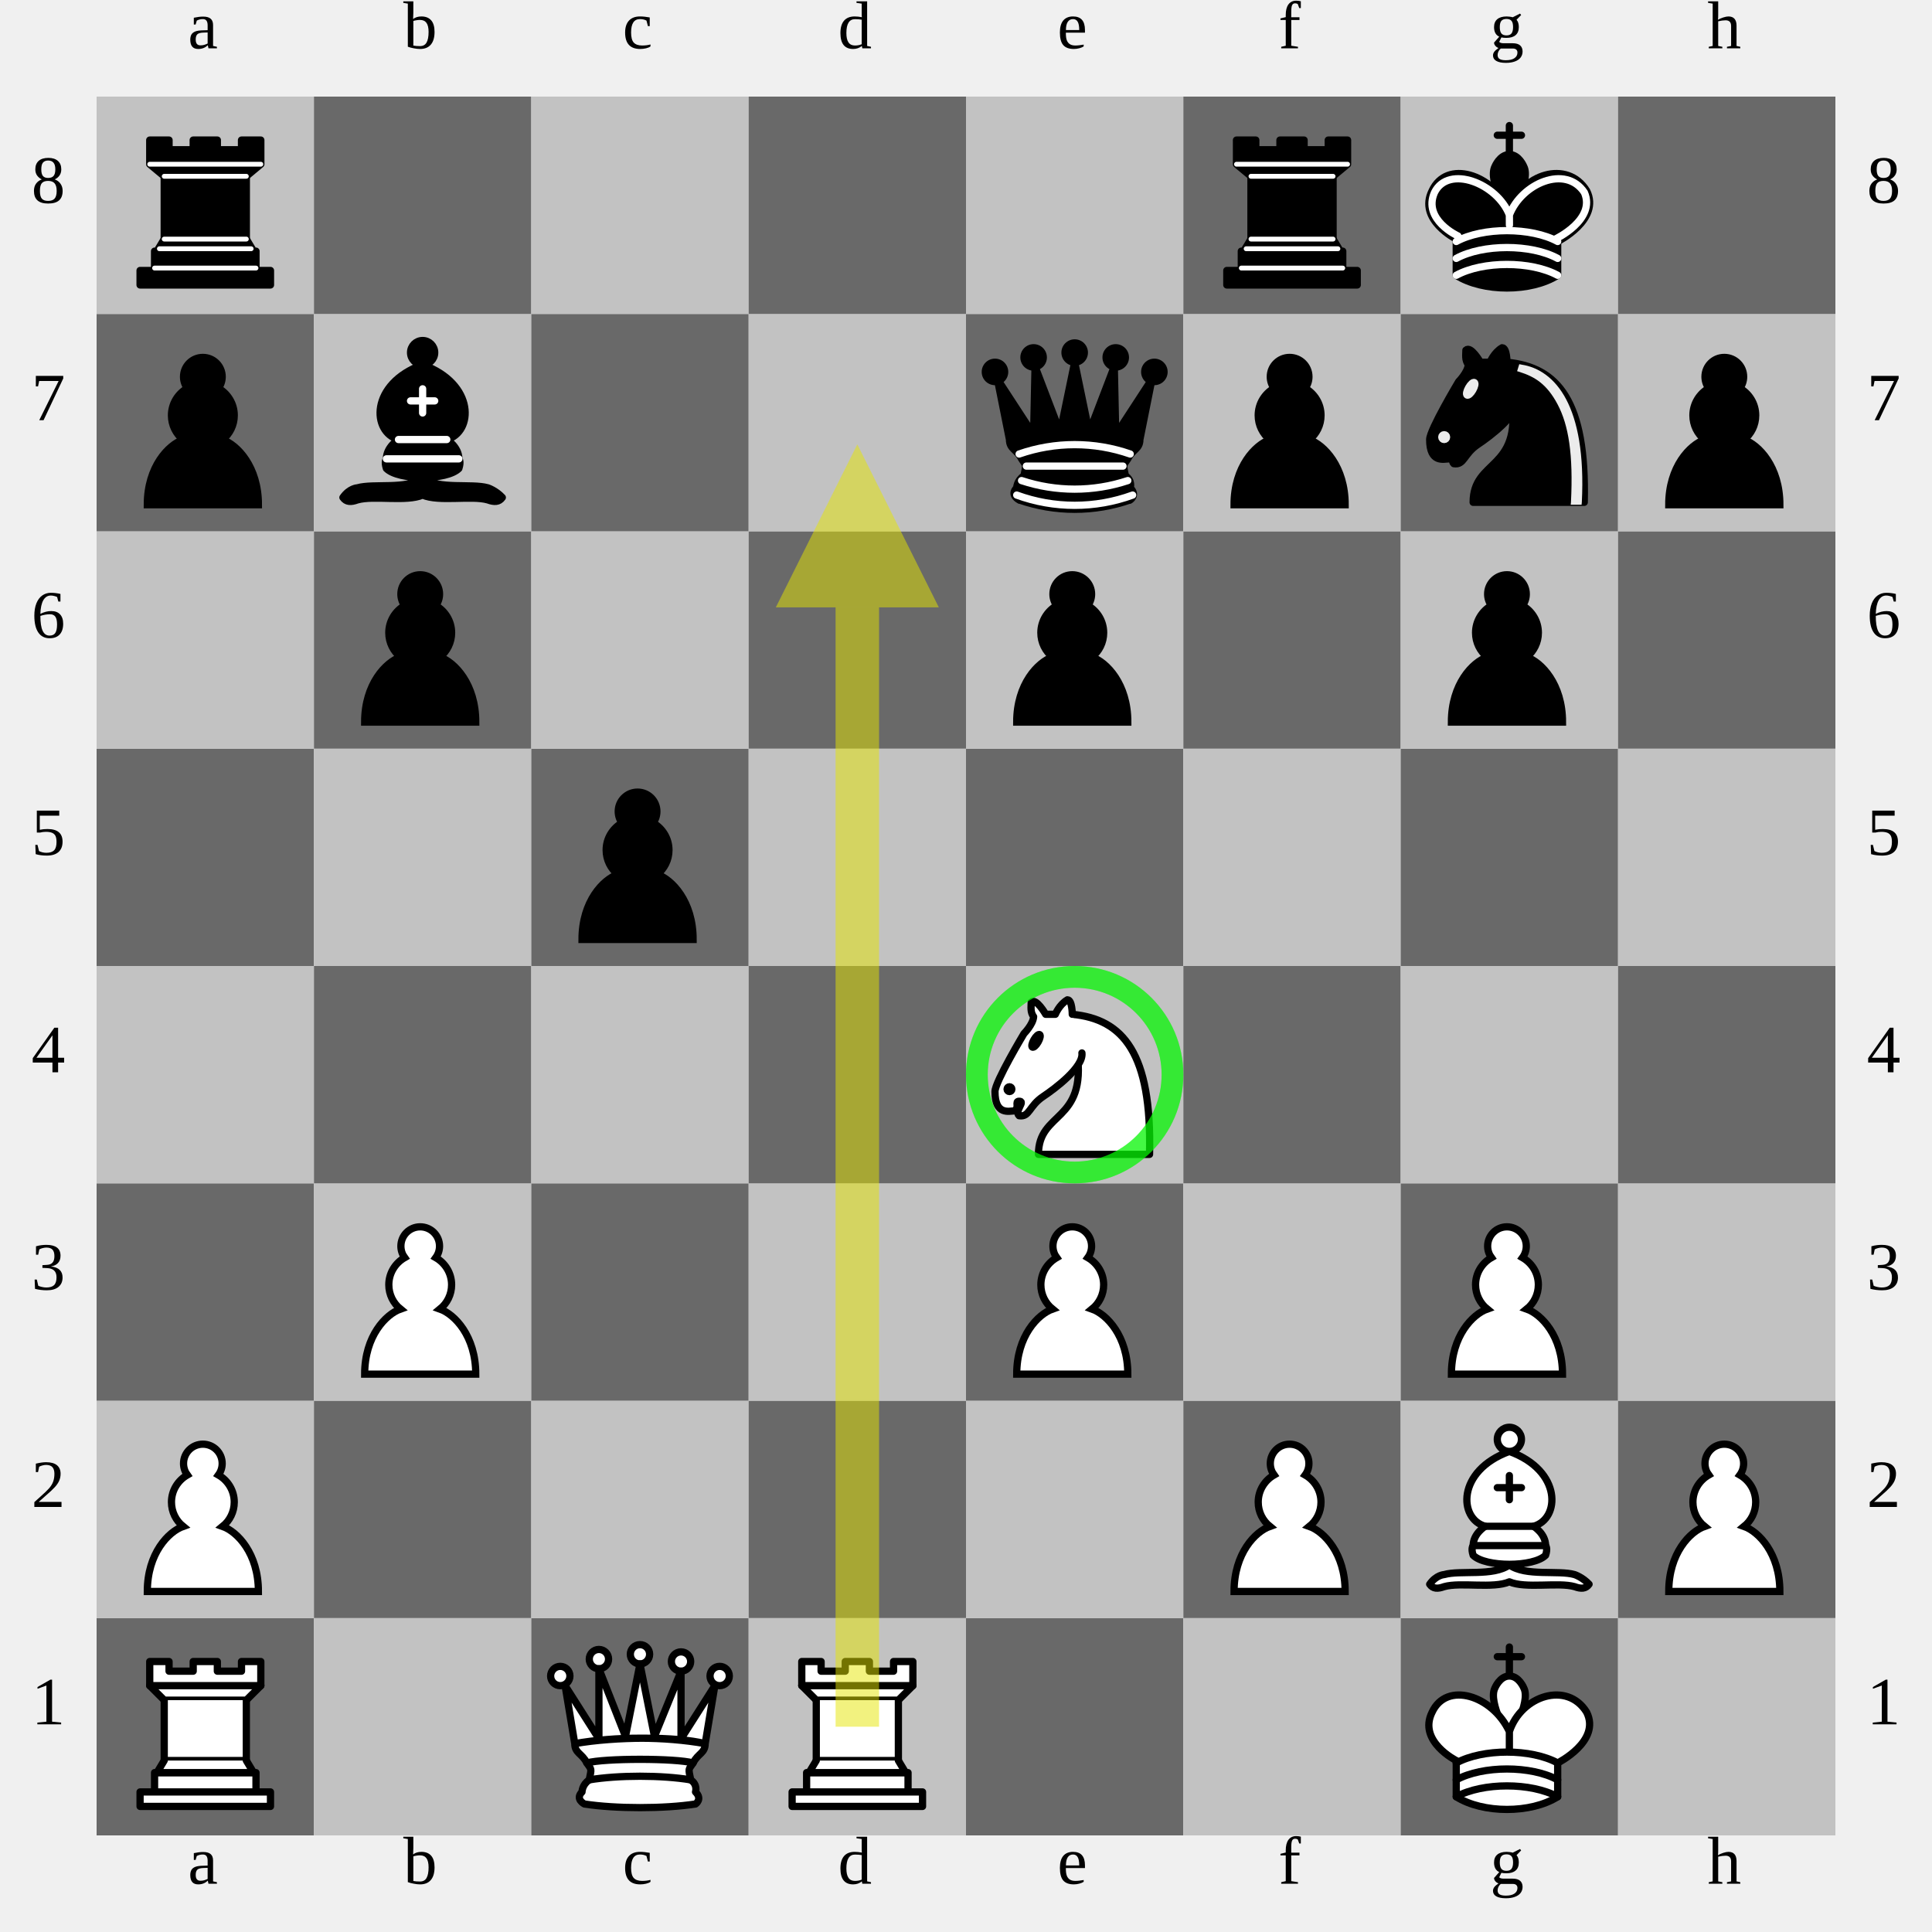
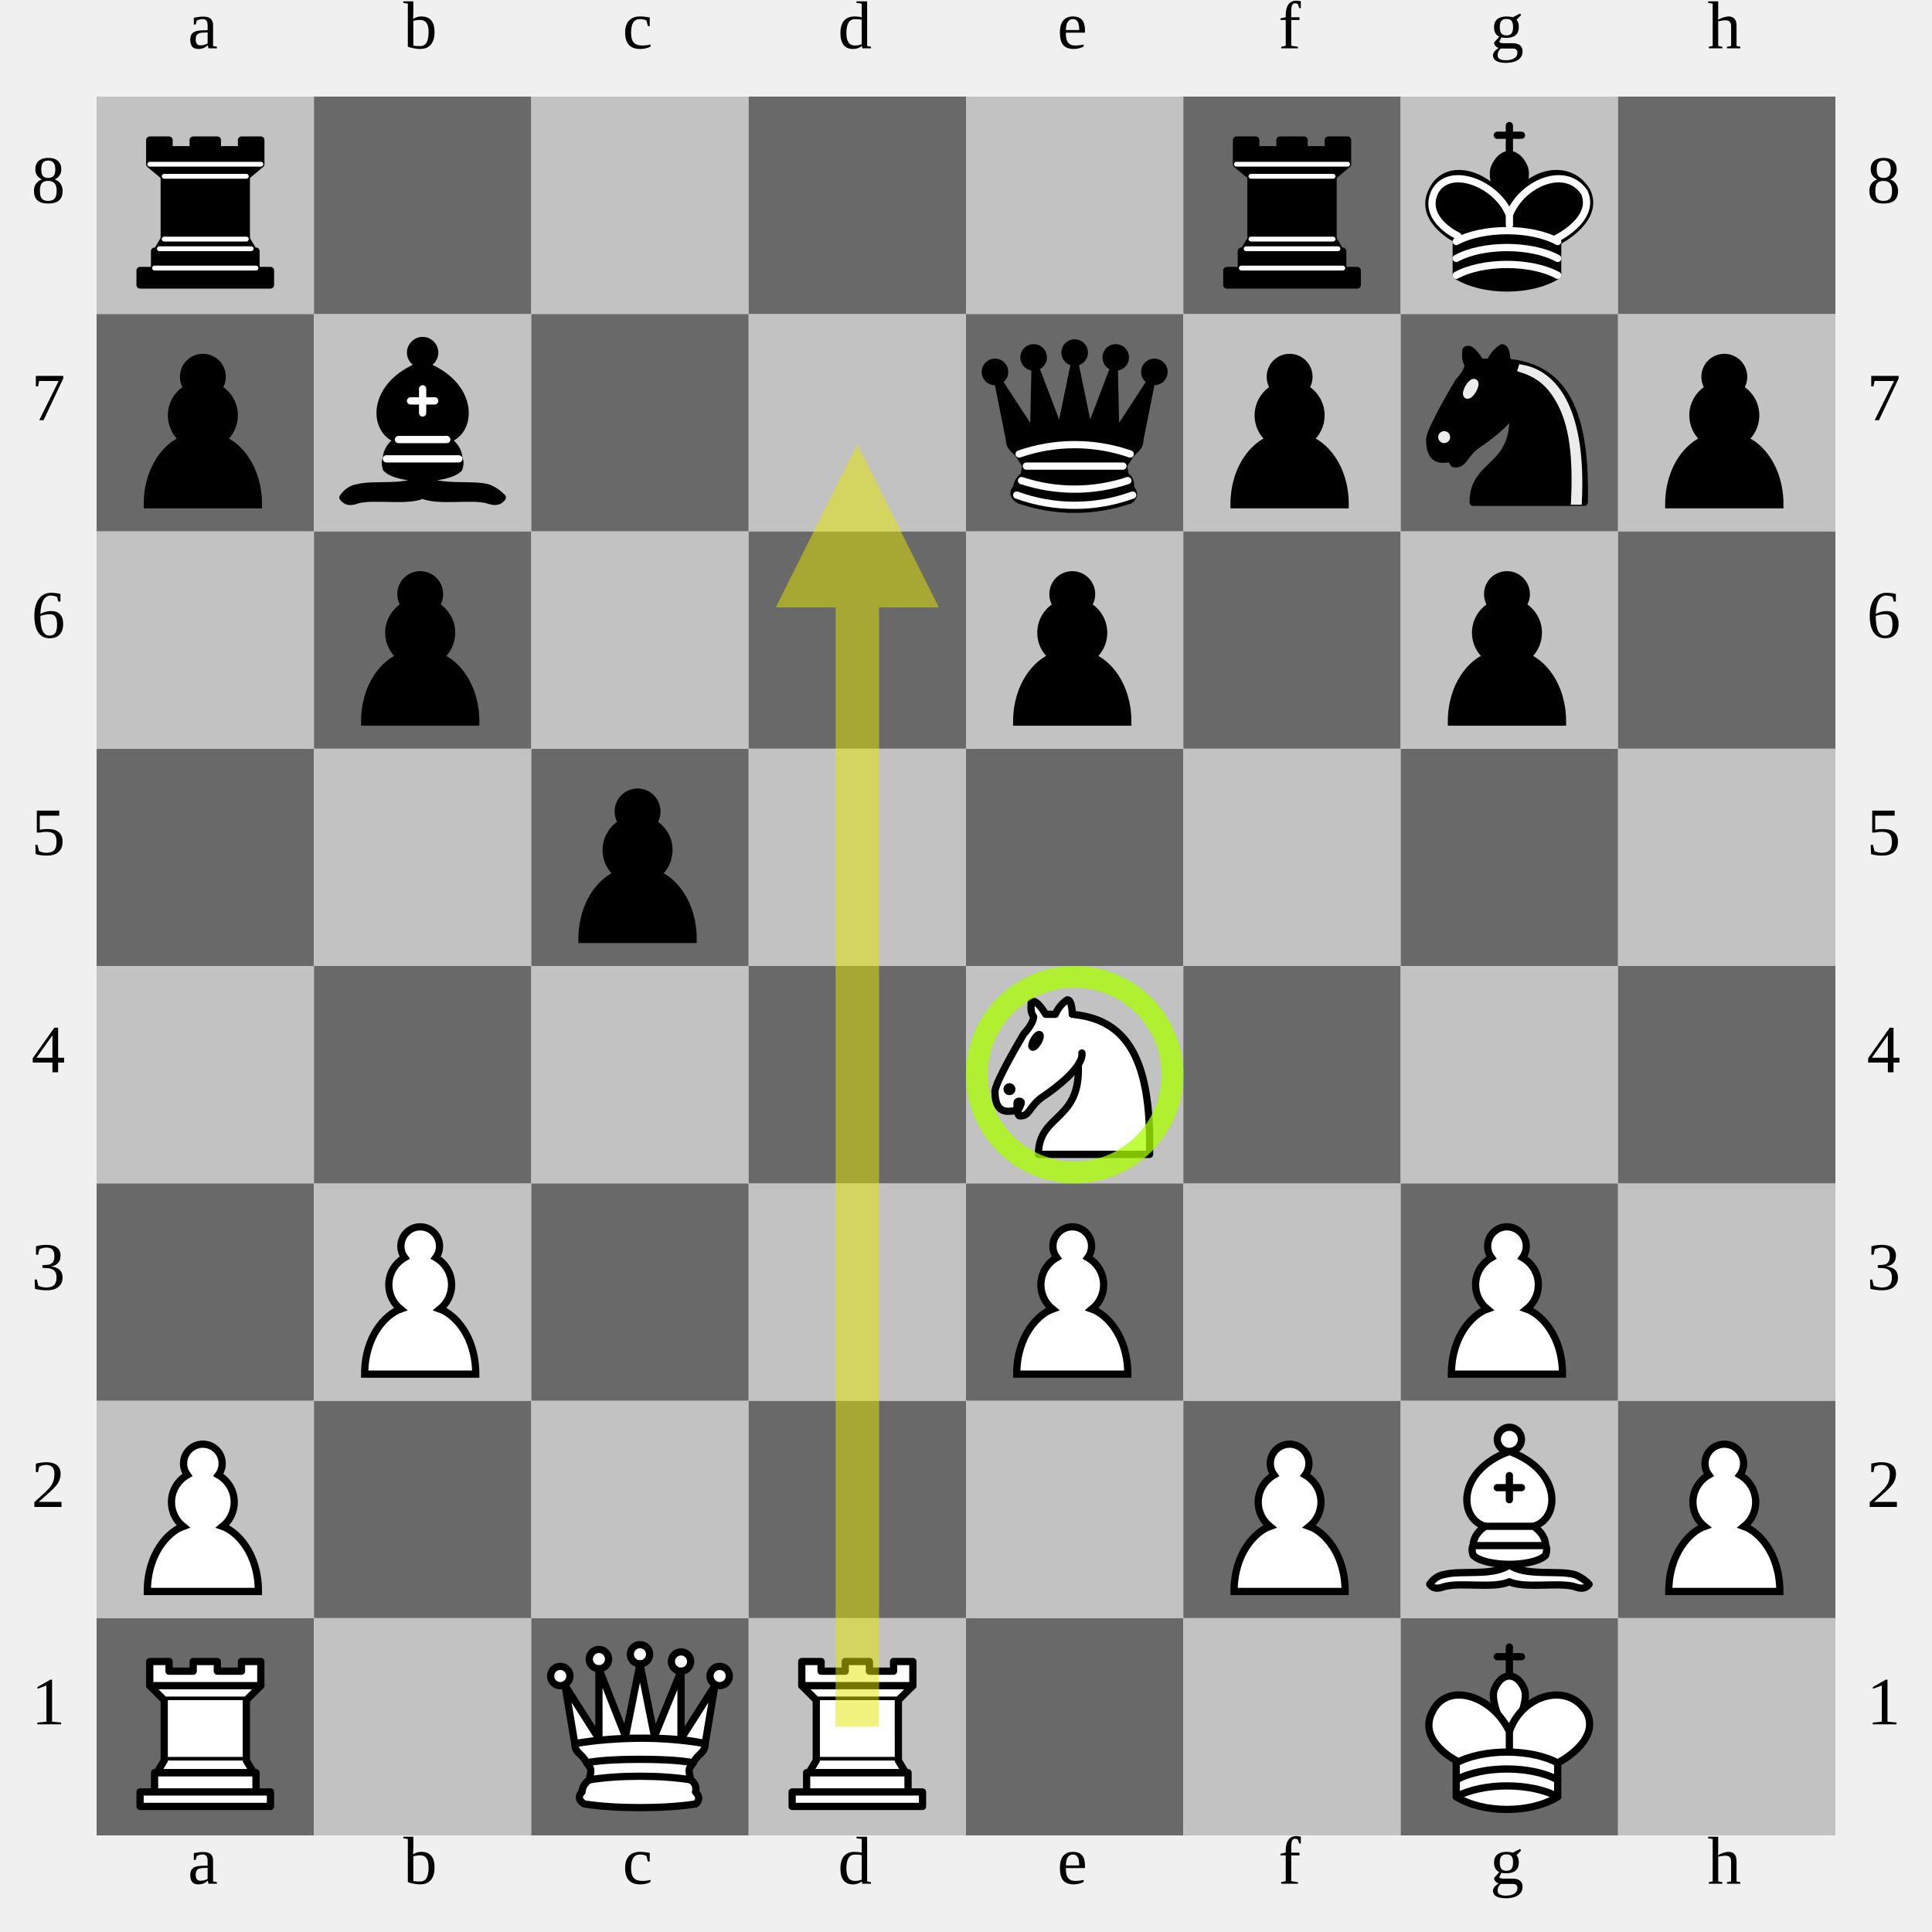
<svg xmlns="http://www.w3.org/2000/svg" xmlns:xlink="http://www.w3.org/1999/xlink" version="1.1" viewBox="0 0 400 400">
  <defs>
    <g class="white pawn" id="white-pawn">
      <path d="M22 9c-2.21 0-4 1.79-4 4 0 .89.29 1.71.78 2.38-1.95 1.12-3.28 3.21-3.28 5.62 0 2.03.94 3.84 2.41 5.03-3 1.06-7.41 5.55-7.41 13.47h23c0-7.92-4.41-12.41-7.41-13.47 1.47-1.19 2.41-3 2.41-5.03 0-2.41-1.33-4.5-3.28-5.62.49-.67.78-1.49.78-2.38 0-2.21-1.79-4-4-4z" fill="#fff" stroke="#000" stroke-linecap="round" stroke-width="1.5" />
    </g>
    <g class="white knight" fill="none" fill-rule="evenodd" id="white-knight" stroke="#000" stroke-linecap="round" stroke-linejoin="round" stroke-width="1.5">
      <path d="M 22,10 C 32.5,11 38.5,18 38,39 L 15,39 C 15,30 25,32.5 23,18" style="fill:#ffffff; stroke:#000000;" />
      <path d="M 24,18 C 24.38,20.91 18.45,25.37 16,27 C 13,29 13.18,31.34 11,31 C 9.958,30.06 12.41,27.96 11,28 C 10,28 11.19,29.23 10,30 C 9,30 5.997,31 6,26 C 6,24 12,14 12,14 C 12,14 13.89,12.1 14,10.5 C 13.27,9.506 13.5,8.5 13.5,7.5 C 14.5,6.5 16.5,10 16.5,10 L 18.5,10 C 18.5,10 19.28,8.008 21,7 C 22,7 22,10 22,10" style="fill:#ffffff; stroke:#000000;" />
      <path d="M 9.5 25.5 A 0.5 0.5 0 1 1 8.5,25.5 A 0.5 0.5 0 1 1 9.5 25.5 z" style="fill:#000000; stroke:#000000;" />
      <path d="M 15 15.5 A 0.5 1.5 0 1 1 14,15.5 A 0.5 1.5 0 1 1 15 15.5 z" style="fill:#000000; stroke:#000000;" transform="matrix(0.866,0.5,-0.5,0.866,9.693,-5.173)" />
    </g>
    <g class="white bishop" fill="none" fill-rule="evenodd" id="white-bishop" stroke="#000" stroke-linecap="round" stroke-linejoin="round" stroke-width="1.5">
      <g fill="#fff" stroke-linecap="butt">
        <path d="M9 36c3.39-.97 10.11.43 13.5-2 3.39 2.43 10.11 1.03 13.5 2 0 0 1.65.54 3 2-.68.97-1.65.99-3 .5-3.39-.97-10.11.46-13.5-1-3.39 1.46-10.11.03-13.5 1-1.354.49-2.323.47-3-.5 1.354-1.94 3-2 3-2zM15 32c2.5 2.5 12.5 2.5 15 0 .5-1.5 0-2 0-2 0-2.5-2.5-4-2.5-4 5.5-1.5 6-11.5-5-15.5-11 4-10.5 14-5 15.5 0 0-2.5 1.5-2.5 4 0 0-.5.5 0 2zM25 8a2.5 2.5 0 1 1-5 0 2.5 2.5 0 1 1 5 0z" />
      </g>
      <path d="M17.5 26h10M15 30h15m-7.5-14.5v5M20 18h5" stroke-linejoin="miter" />
    </g>
    <g class="white rook" fill="#fff" fill-rule="evenodd" id="white-rook" stroke="#000" stroke-linecap="round" stroke-linejoin="round" stroke-width="1.5">
      <path d="M9 39h27v-3H9v3zM12 36v-4h21v4H12zM11 14V9h4v2h5V9h5v2h5V9h4v5" stroke-linecap="butt" />
      <path d="M34 14l-3 3H14l-3-3" />
      <path d="M31 17v12.5H14V17" stroke-linecap="butt" stroke-linejoin="miter" />
      <path d="M31 29.5l1.5 2.5h-20l1.5-2.5" />
      <path d="M11 14h23" fill="none" stroke-linejoin="miter" />
    </g>
    <g class="white queen" fill="#fff" fill-rule="evenodd" id="white-queen" stroke="#000" stroke-linecap="round" stroke-linejoin="round" stroke-width="1.5">
      <path d="M8 12a2 2 0 1 1-4 0 2 2 0 1 1 4 0zM24.5 7.5a2 2 0 1 1-4 0 2 2 0 1 1 4 0zM41 12a2 2 0 1 1-4 0 2 2 0 1 1 4 0zM16 8.5a2 2 0 1 1-4 0 2 2 0 1 1 4 0zM33 9a2 2 0 1 1-4 0 2 2 0 1 1 4 0z" />
      <path d="M9 26c8.5-1.5 21-1.5 27 0l2-12-7 11V11l-5.5 13.5-3-15-3 15-5.5-14V25L7 14l2 12zM9 26c0 2 1.5 2 2.5 4 1 1.5 1 1 .5 3.5-1.5 1-1.5 2.5-1.5 2.5-1.5 1.5.5 2.5.5 2.5 6.5 1 16.5 1 23 0 0 0 1.5-1 0-2.5 0 0 .5-1.5-1-2.5-.5-2.5-.5-2 .5-3.5 1-2 2.5-2 2.5-4-8.5-1.5-18.5-1.5-27 0z" stroke-linecap="butt" />
      <path d="M11.5 30c3.5-1 18.5-1 22 0M12 33.5c6-1 15-1 21 0" fill="none" />
    </g>
    <g class="white king" fill="none" fill-rule="evenodd" id="white-king" stroke="#000" stroke-linecap="round" stroke-linejoin="round" stroke-width="1.5">
      <path d="M22.5 11.63V6M20 8h5" stroke-linejoin="miter" />
      <path d="M22.5 25s4.5-7.5 3-10.5c0 0-1-2.5-3-2.5s-3 2.5-3 2.5c-1.5 3 3 10.5 3 10.5" fill="#fff" stroke-linecap="butt" stroke-linejoin="miter" />
      <path d="M11.5 37c5.5 3.5 15.5 3.5 21 0v-7s9-4.5 6-10.5c-4-6.5-13.5-3.5-16 4V27v-3.5c-3.5-7.5-13-10.5-16-4-3 6 5 10 5 10V37z" fill="#fff" />
      <path d="M11.5 30c5.5-3 15.5-3 21 0m-21 3.5c5.5-3 15.5-3 21 0m-21 3.5c5.5-3 15.5-3 21 0" />
    </g>
    <g class="black pawn" id="black-pawn">
      <path d="M22 9c-2.21 0-4 1.79-4 4 0 .89.29 1.71.78 2.38-1.95 1.12-3.28 3.21-3.28 5.62 0 2.03.94 3.84 2.41 5.03-3 1.06-7.41 5.55-7.41 13.47h23c0-7.92-4.41-12.41-7.41-13.47 1.47-1.19 2.41-3 2.41-5.03 0-2.41-1.33-4.5-3.28-5.62.49-.67.78-1.49.78-2.38 0-2.21-1.79-4-4-4z" stroke="#000" stroke-linecap="round" stroke-width="1.5" />
    </g>
    <g class="black knight" fill="none" fill-rule="evenodd" id="black-knight" stroke="#000" stroke-linecap="round" stroke-linejoin="round" stroke-width="1.5">
      <path d="M 22,10 C 32.5,11 38.5,18 38,39 L 15,39 C 15,30 25,32.5 23,18" style="fill:#000000; stroke:#000000;" />
      <path d="M 24,18 C 24.38,20.91 18.45,25.37 16,27 C 13,29 13.18,31.34 11,31 C 9.958,30.06 12.41,27.96 11,28 C 10,28 11.19,29.23 10,30 C 9,30 5.997,31 6,26 C 6,24 12,14 12,14 C 12,14 13.89,12.1 14,10.5 C 13.27,9.506 13.5,8.5 13.5,7.5 C 14.5,6.5 16.5,10 16.5,10 L 18.5,10 C 18.5,10 19.28,8.008 21,7 C 22,7 22,10 22,10" style="fill:#000000; stroke:#000000;" />
      <path d="M 9.5 25.5 A 0.5 0.5 0 1 1 8.5,25.5 A 0.5 0.5 0 1 1 9.5 25.5 z" style="fill:#ececec; stroke:#ececec;" />
      <path d="M 15 15.5 A 0.5 1.5 0 1 1 14,15.5 A 0.5 1.5 0 1 1 15 15.5 z" style="fill:#ececec; stroke:#ececec;" transform="matrix(0.866,0.5,-0.5,0.866,9.693,-5.173)" />
      <path d="M 24.55,10.4 L 24.1,11.85 L 24.6,12 C 27.75,13 30.25,14.49 32.5,18.75 C 34.75,23.01 35.75,29.06 35.25,39 L 35.2,39.5 L 37.45,39.5 L 37.5,39 C 38,28.94 36.62,22.15 34.25,17.66 C 31.88,13.17 28.46,11.02 25.06,10.5 L 24.55,10.4 z " style="fill:#ececec; stroke:none;" />
    </g>
    <g class="black bishop" fill="none" fill-rule="evenodd" id="black-bishop" stroke="#000" stroke-linecap="round" stroke-linejoin="round" stroke-width="1.5">
      <path d="M9 36c3.39-.97 10.11.43 13.5-2 3.39 2.43 10.11 1.03 13.5 2 0 0 1.65.54 3 2-.68.97-1.65.99-3 .5-3.39-.97-10.11.46-13.5-1-3.39 1.46-10.11.03-13.5 1-1.354.49-2.323.47-3-.5 1.354-1.94 3-2 3-2zm6-4c2.5 2.5 12.5 2.5 15 0 .5-1.5 0-2 0-2 0-2.5-2.5-4-2.5-4 5.5-1.5 6-11.5-5-15.5-11 4-10.5 14-5 15.5 0 0-2.5 1.5-2.5 4 0 0-.5.5 0 2zM25 8a2.5 2.5 0 1 1-5 0 2.5 2.5 0 1 1 5 0z" fill="#000" stroke-linecap="butt" />
      <path d="M17.5 26h10M15 30h15m-7.5-14.5v5M20 18h5" stroke="#fff" stroke-linejoin="miter" />
    </g>
    <g class="black rook" fill="#000" fill-rule="evenodd" id="black-rook" stroke="#000" stroke-linecap="round" stroke-linejoin="round" stroke-width="1.5">
      <path d="M9 39h27v-3H9v3zM12.5 32l1.5-2.5h17l1.5 2.5h-20zM12 36v-4h21v4H12z" stroke-linecap="butt" />
      <path d="M14 29.5v-13h17v13H14z" stroke-linecap="butt" stroke-linejoin="miter" />
      <path d="M14 16.5L11 14h23l-3 2.5H14zM11 14V9h4v2h5V9h5v2h5V9h4v5H11z" stroke-linecap="butt" />
      <path d="M12 35.5h21M13 31.5h19M14 29.5h17M14 16.5h17M11 14h23" fill="none" stroke="#fff" stroke-linejoin="miter" stroke-width="1" />
    </g>
    <g class="black queen" fill="#000" fill-rule="evenodd" id="black-queen" stroke="#000" stroke-linecap="round" stroke-linejoin="round" stroke-width="1.5">
      <g fill="#000" stroke="none">
        <circle cx="6" cy="12" r="2.75" />
        <circle cx="14" cy="9" r="2.75" />
        <circle cx="22.5" cy="8" r="2.75" />
        <circle cx="31" cy="9" r="2.75" />
        <circle cx="39" cy="12" r="2.75" />
      </g>
      <path d="M9 26c8.5-1.5 21-1.5 27 0l2.5-12.5L31 25l-.3-14.1-5.2 13.6-3-14.5-3 14.5-5.2-13.6L14 25 6.5 13.5 9 26zM9 26c0 2 1.5 2 2.5 4 1 1.5 1 1 .5 3.5-1.5 1-1.5 2.5-1.5 2.5-1.5 1.5.5 2.5.5 2.5 6.5 1 16.5 1 23 0 0 0 1.5-1 0-2.5 0 0 .5-1.5-1-2.5-.5-2.5-.5-2 .5-3.5 1-2 2.5-2 2.5-4-8.5-1.5-18.5-1.5-27 0z" stroke-linecap="butt" />
      <path d="M11 38.5a35 35 1 0 0 23 0" fill="none" stroke-linecap="butt" />
      <path d="M11 29a35 35 1 0 1 23 0M12.5 31.5h20M11.5 34.5a35 35 1 0 0 22 0M10.5 37.5a35 35 1 0 0 24 0" fill="none" stroke="#fff" />
    </g>
    <g class="black king" fill="none" fill-rule="evenodd" id="black-king" stroke="#000" stroke-linecap="round" stroke-linejoin="round" stroke-width="1.5">
      <path d="M22.5 11.63V6" stroke-linejoin="miter" />
      <path d="M22.5 25s4.5-7.5 3-10.5c0 0-1-2.5-3-2.5s-3 2.5-3 2.5c-1.5 3 3 10.5 3 10.5" fill="#000" stroke-linecap="butt" stroke-linejoin="miter" />
      <path d="M11.5 37c5.5 3.5 15.5 3.5 21 0v-7s9-4.5 6-10.5c-4-6.5-13.5-3.5-16 4V27v-3.5c-3.5-7.5-13-10.5-16-4-3 6 5 10 5 10V37z" fill="#000" />
      <path d="M20 8h5" stroke-linejoin="miter" />
      <path d="M32 29.5s8.5-4 6.03-9.65C34.15 14 25 18 22.5 24.5l.01 2.1-.01-2.1C20 18 9.906 14 6.997 19.85c-2.497 5.65 4.853 9 4.853 9M11.5 30c5.5-3 15.5-3 21 0m-21 3.5c5.5-3 15.5-3 21 0m-21 3.5c5.5-3 15.5-3 21 0" stroke="#fff" />
    </g>
  </defs>
  <rect class="square dark a1" fill="#696969" height="45" stroke="none" width="45" x="20" y="335" />
  <use transform="translate(20, 335)" xlink:href="#white-rook" />
  <rect class="square light b1" fill="#c2c2c2" height="45" stroke="none" width="45" x="65" y="335" />
  <rect class="square dark c1" fill="#696969" height="45" stroke="none" width="45" x="110" y="335" />
  <use transform="translate(110, 335)" xlink:href="#white-queen" />
  <rect class="square light d1" fill="#c2c2c2" height="45" stroke="none" width="45" x="155" y="335" />
  <use transform="translate(155, 335)" xlink:href="#white-rook" />
  <rect class="square dark e1" fill="#696969" height="45" stroke="none" width="45" x="200" y="335" />
  <rect class="square light f1" fill="#c2c2c2" height="45" stroke="none" width="45" x="245" y="335" />
  <rect class="square dark g1" fill="#696969" height="45" stroke="none" width="45" x="290" y="335" />
  <use transform="translate(290, 335)" xlink:href="#white-king" />
  <rect class="square light h1" fill="#c2c2c2" height="45" stroke="none" width="45" x="335" y="335" />
  <rect class="square light a2" fill="#c2c2c2" height="45" stroke="none" width="45" x="20" y="290" />
  <use transform="translate(20, 290)" xlink:href="#white-pawn" />
  <rect class="square dark b2" fill="#696969" height="45" stroke="none" width="45" x="65" y="290" />
  <rect class="square light c2" fill="#c2c2c2" height="45" stroke="none" width="45" x="110" y="290" />
  <rect class="square dark d2" fill="#696969" height="45" stroke="none" width="45" x="155" y="290" />
  <rect class="square light e2" fill="#c2c2c2" height="45" stroke="none" width="45" x="200" y="290" />
  <rect class="square dark f2" fill="#696969" height="45" stroke="none" width="45" x="245" y="290" />
  <use transform="translate(245, 290)" xlink:href="#white-pawn" />
  <rect class="square light g2" fill="#c2c2c2" height="45" stroke="none" width="45" x="290" y="290" />
  <use transform="translate(290, 290)" xlink:href="#white-bishop" />
  <rect class="square dark h2" fill="#696969" height="45" stroke="none" width="45" x="335" y="290" />
  <use transform="translate(335, 290)" xlink:href="#white-pawn" />
  <rect class="square dark a3" fill="#696969" height="45" stroke="none" width="45" x="20" y="245" />
  <rect class="square light b3" fill="#c2c2c2" height="45" stroke="none" width="45" x="65" y="245" />
  <use transform="translate(65, 245)" xlink:href="#white-pawn" />
  <rect class="square dark c3" fill="#696969" height="45" stroke="none" width="45" x="110" y="245" />
  <rect class="square light d3" fill="#c2c2c2" height="45" stroke="none" width="45" x="155" y="245" />
  <rect class="square dark e3" fill="#696969" height="45" stroke="none" width="45" x="200" y="245" />
  <use transform="translate(200, 245)" xlink:href="#white-pawn" />
  <rect class="square light f3" fill="#c2c2c2" height="45" stroke="none" width="45" x="245" y="245" />
  <rect class="square dark g3" fill="#696969" height="45" stroke="none" width="45" x="290" y="245" />
  <use transform="translate(290, 245)" xlink:href="#white-pawn" />
  <rect class="square light h3" fill="#c2c2c2" height="45" stroke="none" width="45" x="335" y="245" />
  <rect class="square light a4" fill="#c2c2c2" height="45" stroke="none" width="45" x="20" y="200" />
  <rect class="square dark b4" fill="#696969" height="45" stroke="none" width="45" x="65" y="200" />
  <rect class="square light c4" fill="#c2c2c2" height="45" stroke="none" width="45" x="110" y="200" />
  <rect class="square dark d4" fill="#696969" height="45" stroke="none" width="45" x="155" y="200" />
  <rect class="square light e4" fill="#c2c2c2" height="45" stroke="none" width="45" x="200" y="200" />
  <use transform="translate(200, 200)" xlink:href="#white-knight" />
  <rect class="square dark f4" fill="#696969" height="45" stroke="none" width="45" x="245" y="200" />
  <rect class="square light g4" fill="#c2c2c2" height="45" stroke="none" width="45" x="290" y="200" />
  <rect class="square dark h4" fill="#696969" height="45" stroke="none" width="45" x="335" y="200" />
  <rect class="square dark a5" fill="#696969" height="45" stroke="none" width="45" x="20" y="155" />
  <rect class="square light b5" fill="#c2c2c2" height="45" stroke="none" width="45" x="65" y="155" />
  <rect class="square dark c5" fill="#696969" height="45" stroke="none" width="45" x="110" y="155" />
  <use transform="translate(110, 155)" xlink:href="#black-pawn" />
  <rect class="square light d5" fill="#c2c2c2" height="45" stroke="none" width="45" x="155" y="155" />
  <rect class="square dark e5" fill="#696969" height="45" stroke="none" width="45" x="200" y="155" />
  <rect class="square light f5" fill="#c2c2c2" height="45" stroke="none" width="45" x="245" y="155" />
  <rect class="square dark g5" fill="#696969" height="45" stroke="none" width="45" x="290" y="155" />
  <rect class="square light h5" fill="#c2c2c2" height="45" stroke="none" width="45" x="335" y="155" />
  <rect class="square light a6" fill="#c2c2c2" height="45" stroke="none" width="45" x="20" y="110" />
  <rect class="square dark b6" fill="#696969" height="45" stroke="none" width="45" x="65" y="110" />
  <use transform="translate(65, 110)" xlink:href="#black-pawn" />
  <rect class="square light c6" fill="#c2c2c2" height="45" stroke="none" width="45" x="110" y="110" />
  <rect class="square dark d6" fill="#696969" height="45" stroke="none" width="45" x="155" y="110" />
  <rect class="square light e6" fill="#c2c2c2" height="45" stroke="none" width="45" x="200" y="110" />
  <use transform="translate(200, 110)" xlink:href="#black-pawn" />
  <rect class="square dark f6" fill="#696969" height="45" stroke="none" width="45" x="245" y="110" />
  <rect class="square light g6" fill="#c2c2c2" height="45" stroke="none" width="45" x="290" y="110" />
  <use transform="translate(290, 110)" xlink:href="#black-pawn" />
  <rect class="square dark h6" fill="#696969" height="45" stroke="none" width="45" x="335" y="110" />
  <rect class="square dark a7" fill="#696969" height="45" stroke="none" width="45" x="20" y="65" />
  <use transform="translate(20, 65)" xlink:href="#black-pawn" />
  <rect class="square light b7" fill="#c2c2c2" height="45" stroke="none" width="45" x="65" y="65" />
  <use transform="translate(65, 65)" xlink:href="#black-bishop" />
  <rect class="square dark c7" fill="#696969" height="45" stroke="none" width="45" x="110" y="65" />
  <rect class="square light d7" fill="#c2c2c2" height="45" stroke="none" width="45" x="155" y="65" />
  <rect class="square dark e7" fill="#696969" height="45" stroke="none" width="45" x="200" y="65" />
  <use transform="translate(200, 65)" xlink:href="#black-queen" />
  <rect class="square light f7" fill="#c2c2c2" height="45" stroke="none" width="45" x="245" y="65" />
  <use transform="translate(245, 65)" xlink:href="#black-pawn" />
  <rect class="square dark g7" fill="#696969" height="45" stroke="none" width="45" x="290" y="65" />
  <use transform="translate(290, 65)" xlink:href="#black-knight" />
  <rect class="square light h7" fill="#c2c2c2" height="45" stroke="none" width="45" x="335" y="65" />
  <use transform="translate(335, 65)" xlink:href="#black-pawn" />
  <rect class="square light a8" fill="#c2c2c2" height="45" stroke="none" width="45" x="20" y="20" />
  <use transform="translate(20, 20)" xlink:href="#black-rook" />
  <rect class="square dark b8" fill="#696969" height="45" stroke="none" width="45" x="65" y="20" />
  <rect class="square light c8" fill="#c2c2c2" height="45" stroke="none" width="45" x="110" y="20" />
  <rect class="square dark d8" fill="#696969" height="45" stroke="none" width="45" x="155" y="20" />
  <rect class="square light e8" fill="#c2c2c2" height="45" stroke="none" width="45" x="200" y="20" />
  <rect class="square dark f8" fill="#696969" height="45" stroke="none" width="45" x="245" y="20" />
  <use transform="translate(245, 20)" xlink:href="#black-rook" />
  <rect class="square light g8" fill="#c2c2c2" height="45" stroke="none" width="45" x="290" y="20" />
  <use transform="translate(290, 20)" xlink:href="#black-king" />
  <rect class="square dark h8" fill="#696969" height="45" stroke="none" width="45" x="335" y="20" />
  <text alignment-baseline="middle" font-size="14" text-anchor="middle" x="42" y="10">a</text>
  <text alignment-baseline="middle" font-size="14" text-anchor="middle" x="42" y="390">a</text>
  <text alignment-baseline="middle" font-size="14" text-anchor="middle" x="87" y="10">b</text>
  <text alignment-baseline="middle" font-size="14" text-anchor="middle" x="87" y="390">b</text>
  <text alignment-baseline="middle" font-size="14" text-anchor="middle" x="132" y="10">c</text>
  <text alignment-baseline="middle" font-size="14" text-anchor="middle" x="132" y="390">c</text>
  <text alignment-baseline="middle" font-size="14" text-anchor="middle" x="177" y="10">d</text>
  <text alignment-baseline="middle" font-size="14" text-anchor="middle" x="177" y="390">d</text>
  <text alignment-baseline="middle" font-size="14" text-anchor="middle" x="222" y="10">e</text>
  <text alignment-baseline="middle" font-size="14" text-anchor="middle" x="222" y="390">e</text>
  <text alignment-baseline="middle" font-size="14" text-anchor="middle" x="267" y="10">f</text>
  <text alignment-baseline="middle" font-size="14" text-anchor="middle" x="267" y="390">f</text>
  <text alignment-baseline="middle" font-size="14" text-anchor="middle" x="312" y="10">g</text>
  <text alignment-baseline="middle" font-size="14" text-anchor="middle" x="312" y="390">g</text>
  <text alignment-baseline="middle" font-size="14" text-anchor="middle" x="357" y="10">h</text>
  <text alignment-baseline="middle" font-size="14" text-anchor="middle" x="357" y="390">h</text>
  <text alignment-baseline="middle" font-size="14" text-anchor="middle" x="10" y="357">1</text>
  <text alignment-baseline="middle" font-size="14" text-anchor="middle" x="390" y="357">1</text>
  <text alignment-baseline="middle" font-size="14" text-anchor="middle" x="10" y="312">2</text>
  <text alignment-baseline="middle" font-size="14" text-anchor="middle" x="390" y="312">2</text>
  <text alignment-baseline="middle" font-size="14" text-anchor="middle" x="10" y="267">3</text>
  <text alignment-baseline="middle" font-size="14" text-anchor="middle" x="390" y="267">3</text>
  <text alignment-baseline="middle" font-size="14" text-anchor="middle" x="10" y="222">4</text>
  <text alignment-baseline="middle" font-size="14" text-anchor="middle" x="390" y="222">4</text>
  <text alignment-baseline="middle" font-size="14" text-anchor="middle" x="10" y="177">5</text>
  <text alignment-baseline="middle" font-size="14" text-anchor="middle" x="390" y="177">5</text>
  <text alignment-baseline="middle" font-size="14" text-anchor="middle" x="10" y="132">6</text>
  <text alignment-baseline="middle" font-size="14" text-anchor="middle" x="390" y="132">6</text>
  <text alignment-baseline="middle" font-size="14" text-anchor="middle" x="10" y="87">7</text>
  <text alignment-baseline="middle" font-size="14" text-anchor="middle" x="390" y="87">7</text>
  <text alignment-baseline="middle" font-size="14" text-anchor="middle" x="10" y="42">8</text>
  <text alignment-baseline="middle" font-size="14" text-anchor="middle" x="390" y="42">8</text>
  <line class="arrow" opacity="0.5" stroke="#e6e600" stroke-linecap="butt" stroke-width="9.0" x1="177.5" x2="177.5" y1="357.5" y2="125.75" />
  <polygon class="arrow" fill="#e6e600" opacity="0.5" points="177.5,92.0 160.625,125.75 194.375,125.75" />
-   <circle cx="222.5" cy="222.5" fill="none" opacity="0.5" r="20.25" stroke="#13E30F" stroke-width="4.5" />
-   <circle cx="222.5" cy="222.5" fill="none" opacity="0.5" r="20.25" stroke="#00FF00" stroke-width="4.5" />
+   <circle cx="222.5" cy="222.5" fill="none" opacity="0.5" r="20.25" stroke="#00ff00" stroke-width="4.5" />
+   <circle cx="222.5" cy="222.5" fill="none" opacity="0.5" r="20.25" stroke="#ffff00" stroke-width="4.5" />
</svg>
